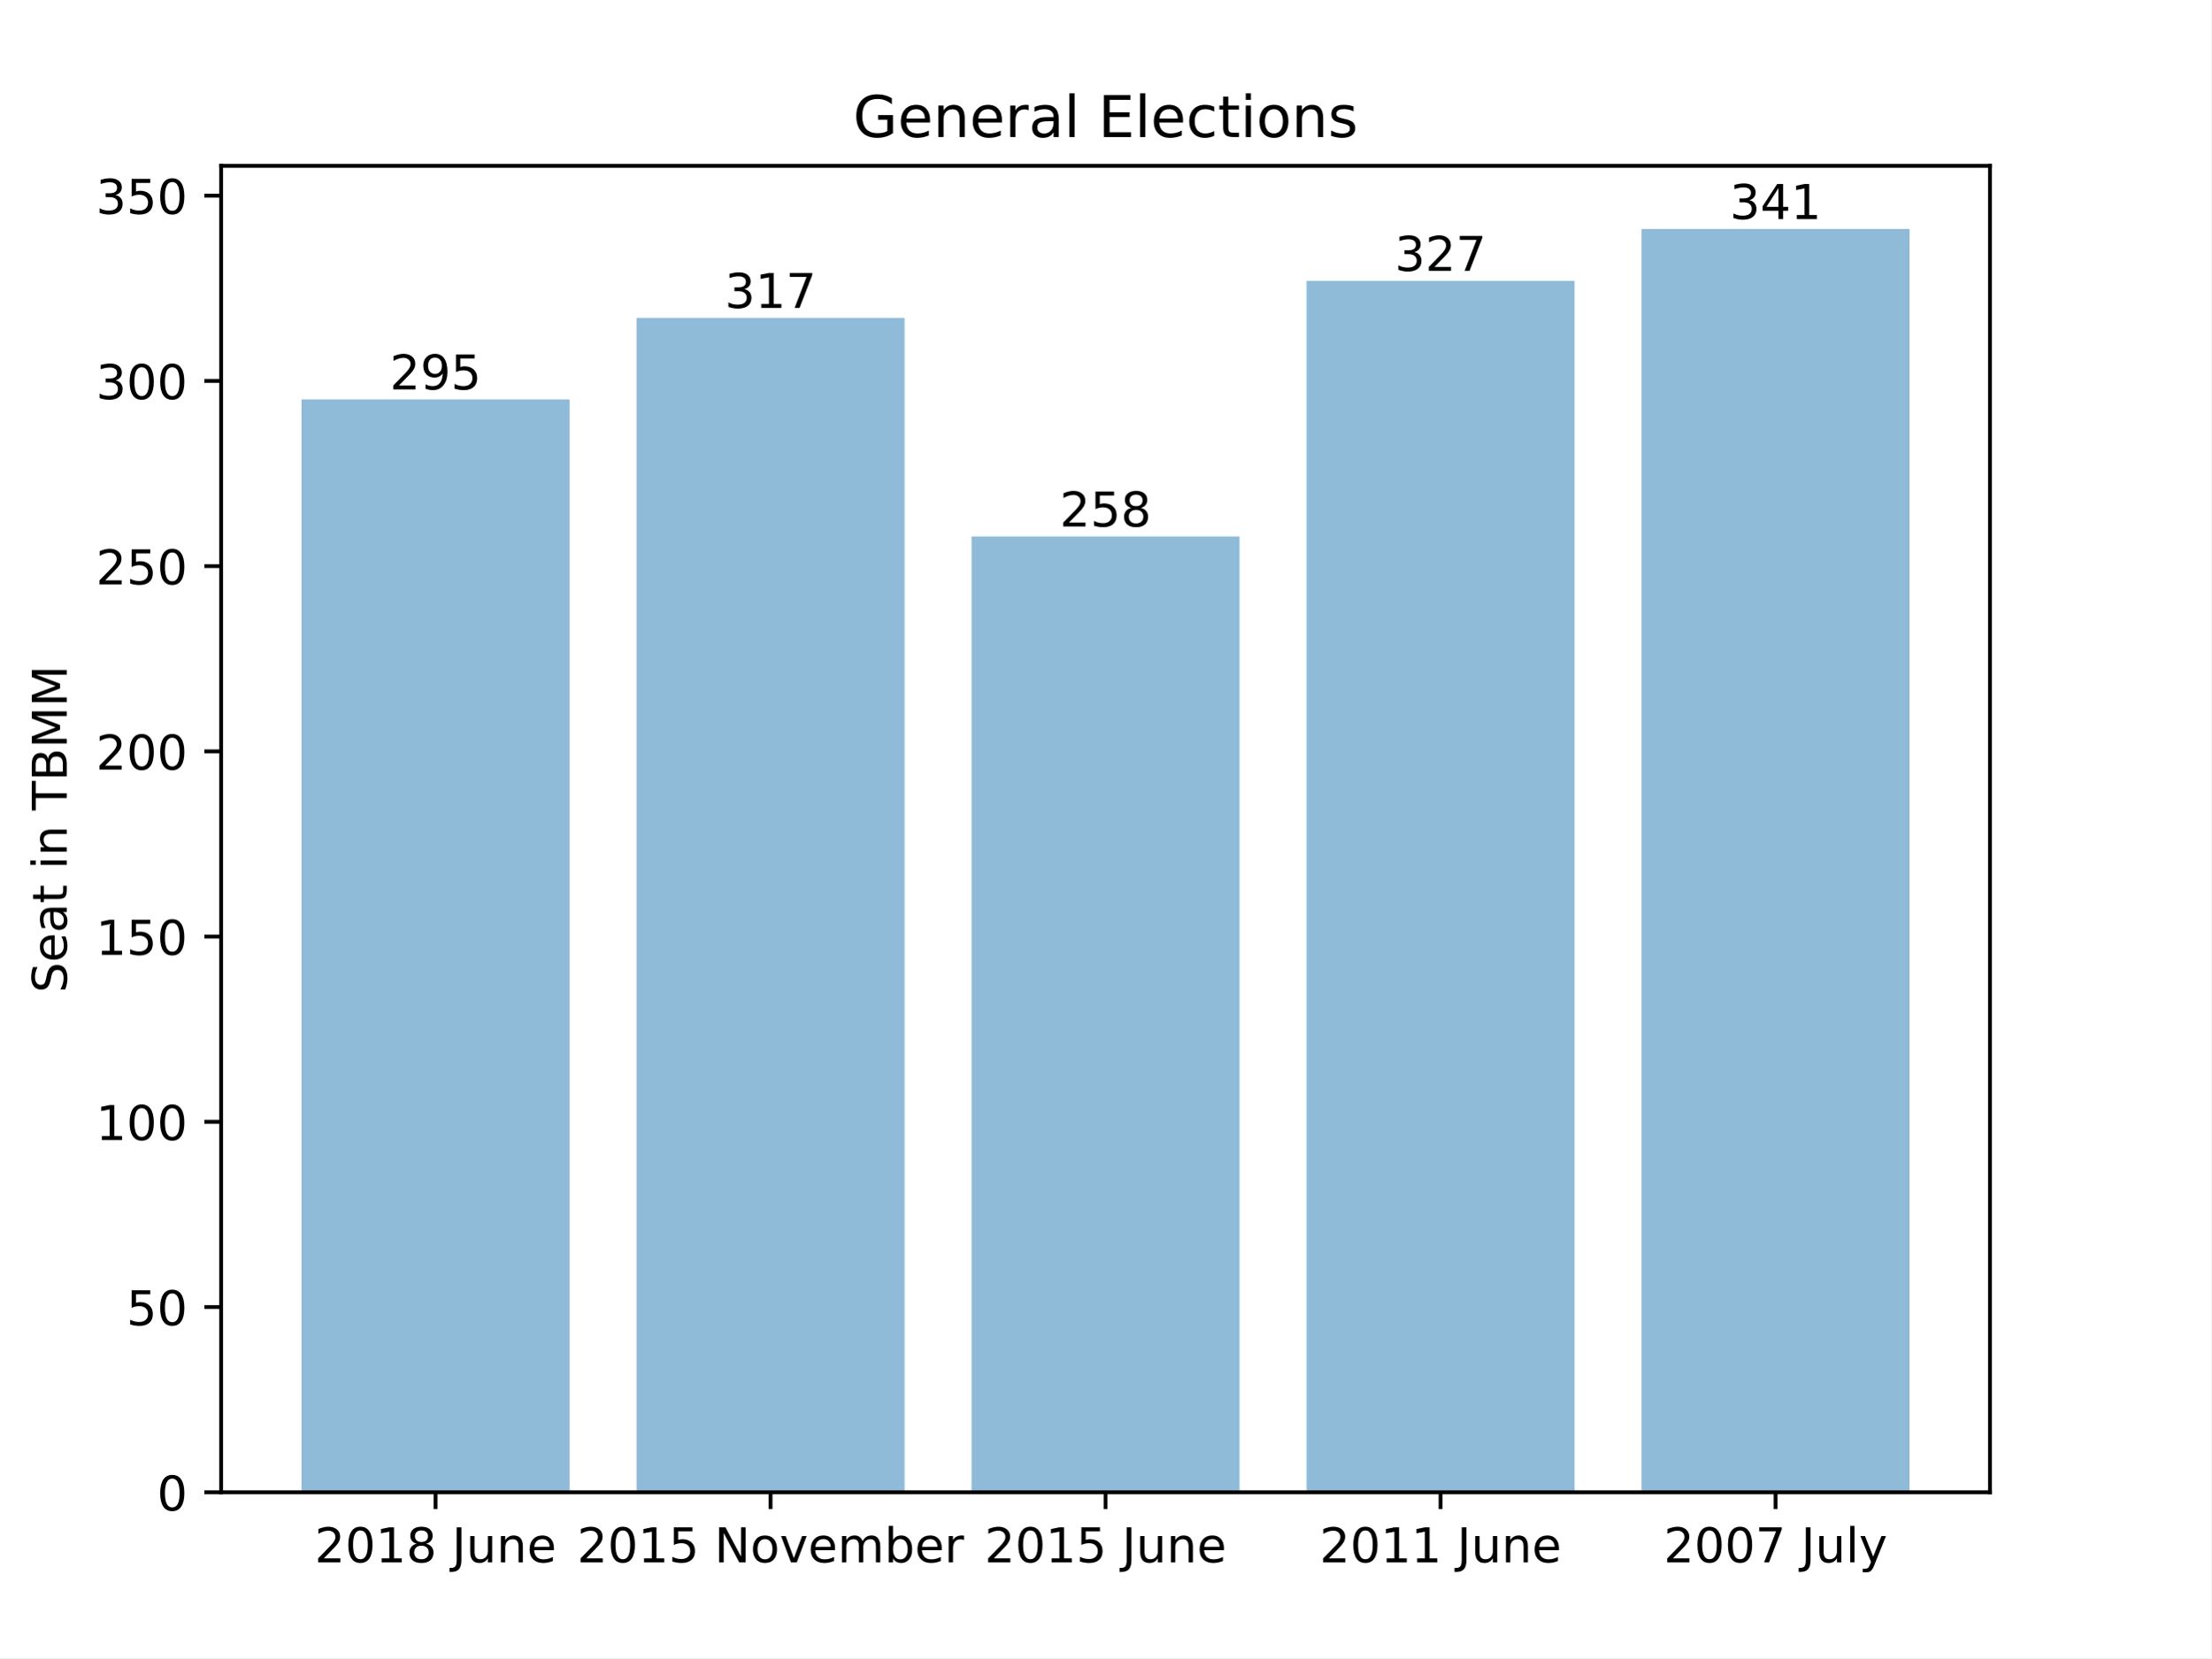
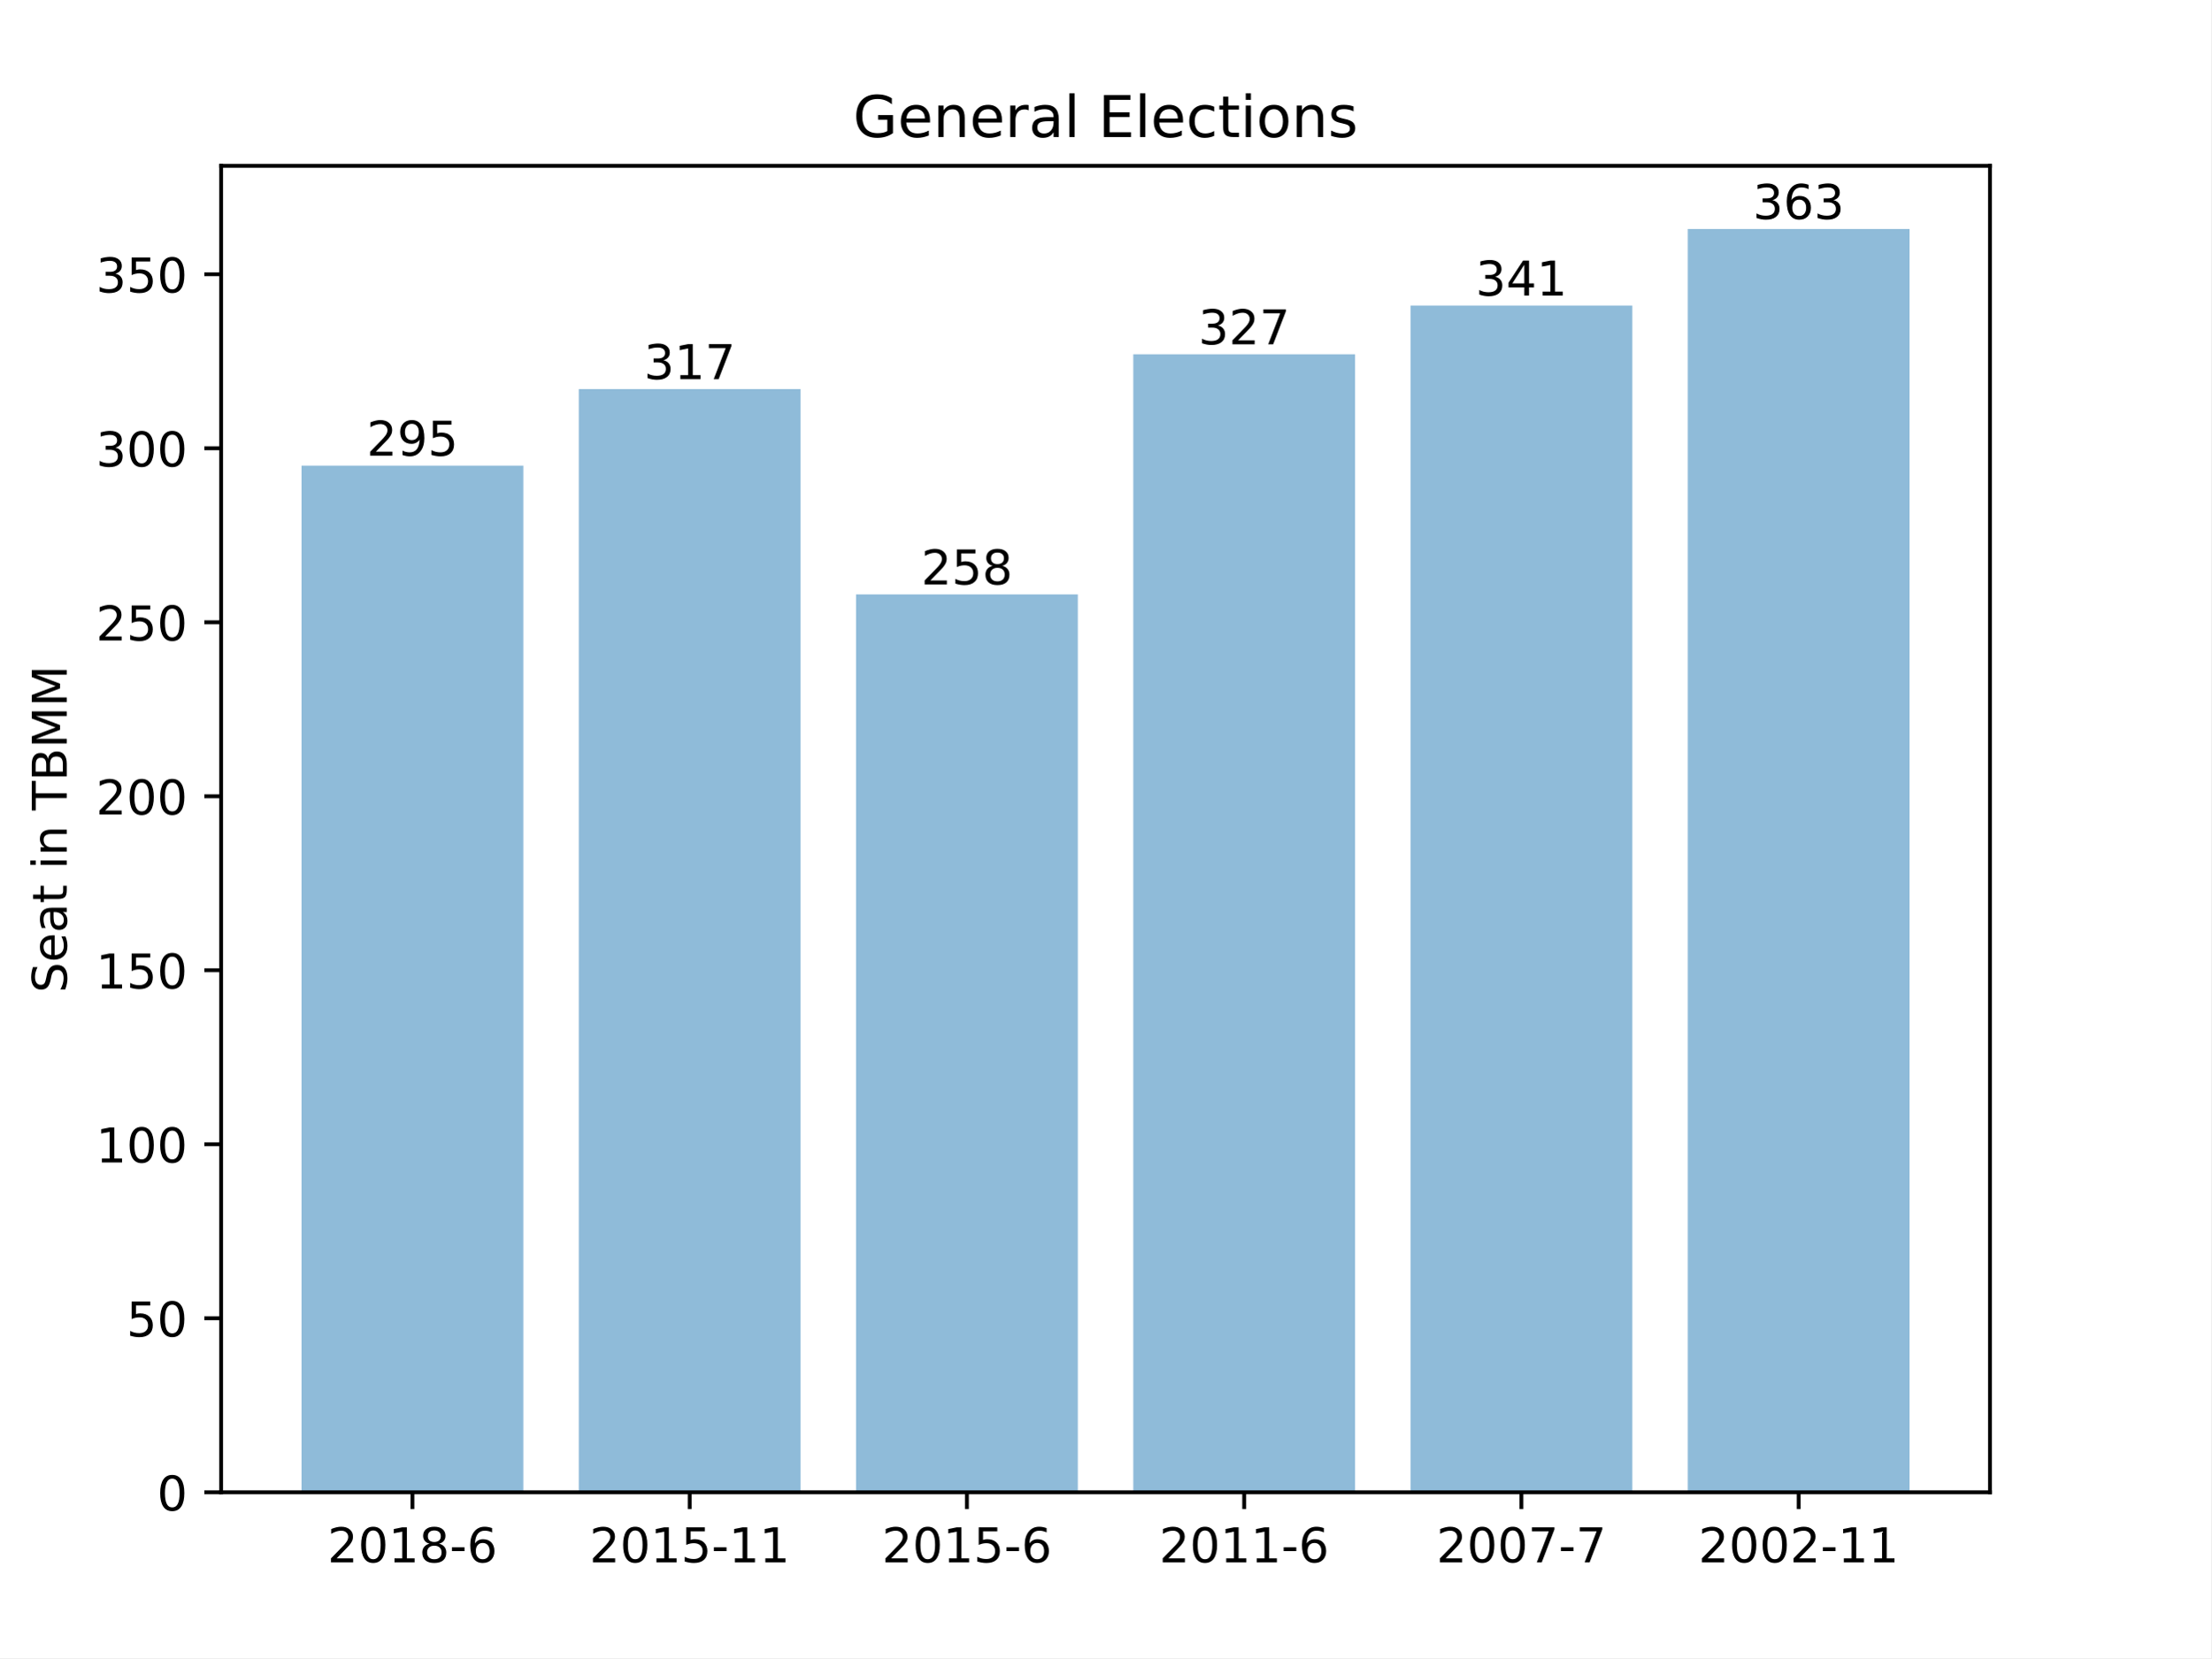
<svg xmlns="http://www.w3.org/2000/svg" xmlns:xlink="http://www.w3.org/1999/xlink" height="345.6pt" version="1.1" viewBox="0 0 460.8 345.6" width="460.8pt">
  <defs>
    <style type="text/css">*{stroke-linecap:butt;stroke-linejoin:round;}</style>
  </defs>
  <g id="figure_1">
    <g id="patch_1">
      <path d="M 0 345.6  L 460.8 345.6  L 460.8 0  L 0 0  z " style="fill:#ffffff;" />
    </g>
    <g id="axes_1">
      <g id="patch_2">
        <path d="M 46.08 311.04  L 414.72 311.04  L 414.72 34.56  L 46.08 34.56  z " style="fill:#ffffff;" />
      </g>
      <g id="patch_3">
-         <path clip-path="url(#p1bc91b21d6)" d="M 62.836 311.04  L 118.691 311.04  L 118.691 83.246  L 62.836 83.246  z " style="fill:#1f77b4;opacity:0.5;" />
+         <path clip-path="url(#pea5bca8dc9)" d="M 62.836 311.04  L 109.061 311.04  L 109.061 97.052  L 62.836 97.052  z " style="fill:#1f77b4;opacity:0.5;" />
      </g>
      <g id="patch_4">
-         <path clip-path="url(#p1bc91b21d6)" d="M 132.655 311.04  L 188.509 311.04  L 188.509 66.258  L 132.655 66.258  z " style="fill:#1f77b4;opacity:0.5;" />
+         <path clip-path="url(#pea5bca8dc9)" d="M 120.617 311.04  L 166.841 311.04  L 166.841 81.093  L 120.617 81.093  z " style="fill:#1f77b4;opacity:0.5;" />
      </g>
      <g id="patch_5">
-         <path clip-path="url(#p1bc91b21d6)" d="M 202.473 311.04  L 258.327 311.04  L 258.327 111.817  L 202.473 111.817  z " style="fill:#1f77b4;opacity:0.5;" />
+         <path clip-path="url(#pea5bca8dc9)" d="M 178.397 311.04  L 224.622 311.04  L 224.622 123.891  L 178.397 123.891  z " style="fill:#1f77b4;opacity:0.5;" />
      </g>
      <g id="patch_6">
-         <path clip-path="url(#p1bc91b21d6)" d="M 272.291 311.04  L 328.145 311.04  L 328.145 58.536  L 272.291 58.536  z " style="fill:#1f77b4;opacity:0.5;" />
+         <path clip-path="url(#pea5bca8dc9)" d="M 236.178 311.04  L 282.403 311.04  L 282.403 73.84  L 236.178 73.84  z " style="fill:#1f77b4;opacity:0.5;" />
      </g>
      <g id="patch_7">
-         <path clip-path="url(#p1bc91b21d6)" d="M 342.109 311.04  L 397.964 311.04  L 397.964 47.726  L 342.109 47.726  z " style="fill:#1f77b4;opacity:0.5;" />
+         <path clip-path="url(#pea5bca8dc9)" d="M 293.959 311.04  L 340.183 311.04  L 340.183 63.684  L 293.959 63.684  z " style="fill:#1f77b4;opacity:0.5;" />
+       </g>
+       <g id="patch_8">
+         <path clip-path="url(#pea5bca8dc9)" d="M 351.739 311.04  L 397.964 311.04  L 397.964 47.726  L 351.739 47.726  z " style="fill:#1f77b4;opacity:0.5;" />
      </g>
      <g id="matplotlib.axis_1">
        <g id="xtick_1">
          <g id="line2d_1">
            <defs>
-               <path d="M 0 0  L 0 3.5  " id="m9184e2c3d6" style="stroke:#000000;stroke-width:0.8;" />
+               <path d="M 0 0  L 0 3.5  " id="m4eae046307" style="stroke:#000000;stroke-width:0.8;" />
            </defs>
            <g>
-               <use style="stroke:#000000;stroke-width:0.8;" x="90.764" xlink:href="#m9184e2c3d6" y="311.04" />
+               <use style="stroke:#000000;stroke-width:0.8;" x="85.949" xlink:href="#m4eae046307" y="311.04" />
            </g>
          </g>
          <g id="text_1">
-             <g transform="translate(65.56051 325.6384)scale(0.1 -0.1)">
+             <g transform="translate(68.23843 325.6384)scale(0.1 -0.1)">
              <defs>
                <path d="M 19.188 8.297  L 53.609 8.297  L 53.609 0  L 7.328 0  L 7.328 8.297  Q 12.938 14.109 22.625 23.891  Q 32.328 33.688 34.812 36.531  Q 39.547 41.844 41.422 45.531  Q 43.312 49.219 43.312 52.781  Q 43.312 58.594 39.234 62.25  Q 35.156 65.922 28.609 65.922  Q 23.969 65.922 18.812 64.312  Q 13.672 62.703 7.812 59.422  L 7.812 69.391  Q 13.766 71.781 18.938 73  Q 24.125 74.219 28.422 74.219  Q 39.75 74.219 46.484 68.547  Q 53.219 62.891 53.219 53.422  Q 53.219 48.922 51.531 44.891  Q 49.859 40.875 45.406 35.406  Q 44.188 33.984 37.641 27.219  Q 31.109 20.453 19.188 8.297  z " id="DejaVuSans-50" />
                <path d="M 31.781 66.406  Q 24.172 66.406 20.328 58.906  Q 16.5 51.422 16.5 36.375  Q 16.5 21.391 20.328 13.891  Q 24.172 6.391 31.781 6.391  Q 39.453 6.391 43.281 13.891  Q 47.125 21.391 47.125 36.375  Q 47.125 51.422 43.281 58.906  Q 39.453 66.406 31.781 66.406  z M 31.781 74.219  Q 44.047 74.219 50.516 64.516  Q 56.984 54.828 56.984 36.375  Q 56.984 17.969 50.516 8.266  Q 44.047 -1.422 31.781 -1.422  Q 19.531 -1.422 13.062 8.266  Q 6.594 17.969 6.594 36.375  Q 6.594 54.828 13.062 64.516  Q 19.531 74.219 31.781 74.219  z " id="DejaVuSans-48" />
                <path d="M 12.406 8.297  L 28.516 8.297  L 28.516 63.922  L 10.984 60.406  L 10.984 69.391  L 28.422 72.906  L 38.281 72.906  L 38.281 8.297  L 54.391 8.297  L 54.391 0  L 12.406 0  z " id="DejaVuSans-49" />
                <path d="M 31.781 34.625  Q 24.75 34.625 20.719 30.859  Q 16.703 27.094 16.703 20.516  Q 16.703 13.922 20.719 10.156  Q 24.75 6.391 31.781 6.391  Q 38.812 6.391 42.859 10.172  Q 46.922 13.969 46.922 20.516  Q 46.922 27.094 42.891 30.859  Q 38.875 34.625 31.781 34.625  z M 21.922 38.812  Q 15.578 40.375 12.031 44.719  Q 8.5 49.078 8.5 55.328  Q 8.5 64.062 14.719 69.141  Q 20.953 74.219 31.781 74.219  Q 42.672 74.219 48.875 69.141  Q 55.078 64.062 55.078 55.328  Q 55.078 49.078 51.531 44.719  Q 48 40.375 41.703 38.812  Q 48.828 37.156 52.797 32.312  Q 56.781 27.484 56.781 20.516  Q 56.781 9.906 50.312 4.234  Q 43.844 -1.422 31.781 -1.422  Q 19.734 -1.422 13.25 4.234  Q 6.781 9.906 6.781 20.516  Q 6.781 27.484 10.781 32.312  Q 14.797 37.156 21.922 38.812  z M 18.312 54.391  Q 18.312 48.734 21.844 45.562  Q 25.391 42.391 31.781 42.391  Q 38.141 42.391 41.719 45.562  Q 45.312 48.734 45.312 54.391  Q 45.312 60.062 41.719 63.234  Q 38.141 66.406 31.781 66.406  Q 25.391 66.406 21.844 63.234  Q 18.312 60.062 18.312 54.391  z " id="DejaVuSans-56" />
-                 <path id="DejaVuSans-32" />
-                 <path d="M 9.812 72.906  L 19.672 72.906  L 19.672 5.078  Q 19.672 -8.109 14.672 -14.062  Q 9.672 -20.016 -1.422 -20.016  L -5.172 -20.016  L -5.172 -11.719  L -2.094 -11.719  Q 4.438 -11.719 7.125 -8.047  Q 9.812 -4.391 9.812 5.078  z " id="DejaVuSans-74" />
-                 <path d="M 8.5 21.578  L 8.5 54.688  L 17.484 54.688  L 17.484 21.922  Q 17.484 14.156 20.5 10.266  Q 23.531 6.391 29.594 6.391  Q 36.859 6.391 41.078 11.031  Q 45.312 15.672 45.312 23.688  L 45.312 54.688  L 54.297 54.688  L 54.297 0  L 45.312 0  L 45.312 8.406  Q 42.047 3.422 37.719 1  Q 33.406 -1.422 27.688 -1.422  Q 18.266 -1.422 13.375 4.438  Q 8.5 10.297 8.5 21.578  z M 31.109 56  z " id="DejaVuSans-117" />
-                 <path d="M 54.891 33.016  L 54.891 0  L 45.906 0  L 45.906 32.719  Q 45.906 40.484 42.875 44.328  Q 39.844 48.188 33.797 48.188  Q 26.516 48.188 22.312 43.547  Q 18.109 38.922 18.109 30.906  L 18.109 0  L 9.078 0  L 9.078 54.688  L 18.109 54.688  L 18.109 46.188  Q 21.344 51.125 25.703 53.562  Q 30.078 56 35.797 56  Q 45.219 56 50.047 50.172  Q 54.891 44.344 54.891 33.016  z " id="DejaVuSans-110" />
-                 <path d="M 56.203 29.594  L 56.203 25.203  L 14.891 25.203  Q 15.484 15.922 20.484 11.062  Q 25.484 6.203 34.422 6.203  Q 39.594 6.203 44.453 7.469  Q 49.312 8.734 54.109 11.281  L 54.109 2.781  Q 49.266 0.734 44.188 -0.344  Q 39.109 -1.422 33.891 -1.422  Q 20.797 -1.422 13.156 6.188  Q 5.516 13.812 5.516 26.812  Q 5.516 40.234 12.766 48.109  Q 20.016 56 32.328 56  Q 43.359 56 49.781 48.891  Q 56.203 41.797 56.203 29.594  z M 47.219 32.234  Q 47.125 39.594 43.094 43.984  Q 39.062 48.391 32.422 48.391  Q 24.906 48.391 20.391 44.141  Q 15.875 39.891 15.188 32.172  z " id="DejaVuSans-101" />
+                 <path d="M 4.891 31.391  L 31.203 31.391  L 31.203 23.391  L 4.891 23.391  z " id="DejaVuSans-45" />
+                 <path d="M 33.016 40.375  Q 26.375 40.375 22.484 35.828  Q 18.609 31.297 18.609 23.391  Q 18.609 15.531 22.484 10.953  Q 26.375 6.391 33.016 6.391  Q 39.656 6.391 43.531 10.953  Q 47.406 15.531 47.406 23.391  Q 47.406 31.297 43.531 35.828  Q 39.656 40.375 33.016 40.375  z M 52.594 71.297  L 52.594 62.312  Q 48.875 64.062 45.094 64.984  Q 41.312 65.922 37.594 65.922  Q 27.828 65.922 22.672 59.328  Q 17.531 52.734 16.797 39.406  Q 19.672 43.656 24.016 45.922  Q 28.375 48.188 33.594 48.188  Q 44.578 48.188 50.953 41.516  Q 57.328 34.859 57.328 23.391  Q 57.328 12.156 50.688 5.359  Q 44.047 -1.422 33.016 -1.422  Q 20.359 -1.422 13.672 8.266  Q 6.984 17.969 6.984 36.375  Q 6.984 53.656 15.188 63.938  Q 23.391 74.219 37.203 74.219  Q 40.922 74.219 44.703 73.484  Q 48.484 72.75 52.594 71.297  z " id="DejaVuSans-54" />
              </defs>
              <use xlink:href="#DejaVuSans-50" />
              <use x="63.623" xlink:href="#DejaVuSans-48" />
              <use x="127.246" xlink:href="#DejaVuSans-49" />
              <use x="190.869" xlink:href="#DejaVuSans-56" />
-               <use x="254.492" xlink:href="#DejaVuSans-32" />
-               <use x="286.279" xlink:href="#DejaVuSans-74" />
-               <use x="315.771" xlink:href="#DejaVuSans-117" />
-               <use x="379.15" xlink:href="#DejaVuSans-110" />
-               <use x="442.529" xlink:href="#DejaVuSans-101" />
+               <use x="254.492" xlink:href="#DejaVuSans-45" />
+               <use x="290.576" xlink:href="#DejaVuSans-54" />
            </g>
          </g>
        </g>
        <g id="xtick_2">
          <g id="line2d_2">
            <g>
-               <use style="stroke:#000000;stroke-width:0.8;" x="160.582" xlink:href="#m9184e2c3d6" y="311.04" />
+               <use style="stroke:#000000;stroke-width:0.8;" x="143.729" xlink:href="#m4eae046307" y="311.04" />
            </g>
          </g>
          <g id="text_2">
-             <g transform="translate(120.2553 325.6384)scale(0.1 -0.1)">
+             <g transform="translate(122.8377 325.6384)scale(0.1 -0.1)">
              <defs>
                <path d="M 10.797 72.906  L 49.516 72.906  L 49.516 64.594  L 19.828 64.594  L 19.828 46.734  Q 21.969 47.469 24.109 47.828  Q 26.266 48.188 28.422 48.188  Q 40.625 48.188 47.75 41.5  Q 54.891 34.812 54.891 23.391  Q 54.891 11.625 47.562 5.094  Q 40.234 -1.422 26.906 -1.422  Q 22.312 -1.422 17.547 -0.641  Q 12.797 0.141 7.719 1.703  L 7.719 11.625  Q 12.109 9.234 16.797 8.062  Q 21.484 6.891 26.703 6.891  Q 35.156 6.891 40.078 11.328  Q 45.016 15.766 45.016 23.391  Q 45.016 31 40.078 35.438  Q 35.156 39.891 26.703 39.891  Q 22.75 39.891 18.812 39.016  Q 14.891 38.141 10.797 36.281  z " id="DejaVuSans-53" />
-                 <path d="M 9.812 72.906  L 23.094 72.906  L 55.422 11.922  L 55.422 72.906  L 64.984 72.906  L 64.984 0  L 51.703 0  L 19.391 60.984  L 19.391 0  L 9.812 0  z " id="DejaVuSans-78" />
-                 <path d="M 30.609 48.391  Q 23.391 48.391 19.188 42.75  Q 14.984 37.109 14.984 27.297  Q 14.984 17.484 19.156 11.844  Q 23.344 6.203 30.609 6.203  Q 37.797 6.203 41.984 11.859  Q 46.188 17.531 46.188 27.297  Q 46.188 37.016 41.984 42.703  Q 37.797 48.391 30.609 48.391  z M 30.609 56  Q 42.328 56 49.016 48.375  Q 55.719 40.766 55.719 27.297  Q 55.719 13.875 49.016 6.219  Q 42.328 -1.422 30.609 -1.422  Q 18.844 -1.422 12.172 6.219  Q 5.516 13.875 5.516 27.297  Q 5.516 40.766 12.172 48.375  Q 18.844 56 30.609 56  z " id="DejaVuSans-111" />
-                 <path d="M 2.984 54.688  L 12.5 54.688  L 29.594 8.797  L 46.688 54.688  L 56.203 54.688  L 35.688 0  L 23.484 0  z " id="DejaVuSans-118" />
-                 <path d="M 52 44.188  Q 55.375 50.25 60.062 53.125  Q 64.75 56 71.094 56  Q 79.641 56 84.281 50.016  Q 88.922 44.047 88.922 33.016  L 88.922 0  L 79.891 0  L 79.891 32.719  Q 79.891 40.578 77.094 44.375  Q 74.312 48.188 68.609 48.188  Q 61.625 48.188 57.562 43.547  Q 53.516 38.922 53.516 30.906  L 53.516 0  L 44.484 0  L 44.484 32.719  Q 44.484 40.625 41.703 44.406  Q 38.922 48.188 33.109 48.188  Q 26.219 48.188 22.156 43.531  Q 18.109 38.875 18.109 30.906  L 18.109 0  L 9.078 0  L 9.078 54.688  L 18.109 54.688  L 18.109 46.188  Q 21.188 51.219 25.484 53.609  Q 29.781 56 35.688 56  Q 41.656 56 45.828 52.969  Q 50 49.953 52 44.188  z " id="DejaVuSans-109" />
-                 <path d="M 48.688 27.297  Q 48.688 37.203 44.609 42.844  Q 40.531 48.484 33.406 48.484  Q 26.266 48.484 22.188 42.844  Q 18.109 37.203 18.109 27.297  Q 18.109 17.391 22.188 11.75  Q 26.266 6.109 33.406 6.109  Q 40.531 6.109 44.609 11.75  Q 48.688 17.391 48.688 27.297  z M 18.109 46.391  Q 20.953 51.266 25.266 53.625  Q 29.594 56 35.594 56  Q 45.562 56 51.781 48.094  Q 58.016 40.188 58.016 27.297  Q 58.016 14.406 51.781 6.484  Q 45.562 -1.422 35.594 -1.422  Q 29.594 -1.422 25.266 0.953  Q 20.953 3.328 18.109 8.203  L 18.109 0  L 9.078 0  L 9.078 75.984  L 18.109 75.984  z " id="DejaVuSans-98" />
-                 <path d="M 41.109 46.297  Q 39.594 47.172 37.812 47.578  Q 36.031 48 33.891 48  Q 26.266 48 22.188 43.047  Q 18.109 38.094 18.109 28.812  L 18.109 0  L 9.078 0  L 9.078 54.688  L 18.109 54.688  L 18.109 46.188  Q 20.953 51.172 25.484 53.578  Q 30.031 56 36.531 56  Q 37.453 56 38.578 55.875  Q 39.703 55.766 41.062 55.516  z " id="DejaVuSans-114" />
              </defs>
              <use xlink:href="#DejaVuSans-50" />
              <use x="63.623" xlink:href="#DejaVuSans-48" />
              <use x="127.246" xlink:href="#DejaVuSans-49" />
              <use x="190.869" xlink:href="#DejaVuSans-53" />
-               <use x="254.492" xlink:href="#DejaVuSans-32" />
-               <use x="286.279" xlink:href="#DejaVuSans-78" />
-               <use x="361.084" xlink:href="#DejaVuSans-111" />
-               <use x="422.266" xlink:href="#DejaVuSans-118" />
-               <use x="481.445" xlink:href="#DejaVuSans-101" />
-               <use x="542.969" xlink:href="#DejaVuSans-109" />
-               <use x="640.381" xlink:href="#DejaVuSans-98" />
-               <use x="703.857" xlink:href="#DejaVuSans-101" />
-               <use x="765.381" xlink:href="#DejaVuSans-114" />
+               <use x="254.492" xlink:href="#DejaVuSans-45" />
+               <use x="290.576" xlink:href="#DejaVuSans-49" />
+               <use x="354.199" xlink:href="#DejaVuSans-49" />
            </g>
          </g>
        </g>
        <g id="xtick_3">
          <g id="line2d_3">
            <g>
-               <use style="stroke:#000000;stroke-width:0.8;" x="230.4" xlink:href="#m9184e2c3d6" y="311.04" />
+               <use style="stroke:#000000;stroke-width:0.8;" x="201.51" xlink:href="#m4eae046307" y="311.04" />
            </g>
          </g>
          <g id="text_3">
-             <g transform="translate(205.1969 325.6384)scale(0.1 -0.1)">
+             <g transform="translate(183.7996 325.6384)scale(0.1 -0.1)">
              <use xlink:href="#DejaVuSans-50" />
              <use x="63.623" xlink:href="#DejaVuSans-48" />
              <use x="127.246" xlink:href="#DejaVuSans-49" />
              <use x="190.869" xlink:href="#DejaVuSans-53" />
-               <use x="254.492" xlink:href="#DejaVuSans-32" />
-               <use x="286.279" xlink:href="#DejaVuSans-74" />
-               <use x="315.771" xlink:href="#DejaVuSans-117" />
-               <use x="379.15" xlink:href="#DejaVuSans-110" />
-               <use x="442.529" xlink:href="#DejaVuSans-101" />
+               <use x="254.492" xlink:href="#DejaVuSans-45" />
+               <use x="290.576" xlink:href="#DejaVuSans-54" />
            </g>
          </g>
        </g>
        <g id="xtick_4">
          <g id="line2d_4">
            <g>
-               <use style="stroke:#000000;stroke-width:0.8;" x="300.218" xlink:href="#m9184e2c3d6" y="311.04" />
+               <use style="stroke:#000000;stroke-width:0.8;" x="259.29" xlink:href="#m4eae046307" y="311.04" />
            </g>
          </g>
          <g id="text_4">
-             <g transform="translate(275.0151 325.6384)scale(0.1 -0.1)">
+             <g transform="translate(241.5801 325.6384)scale(0.1 -0.1)">
              <use xlink:href="#DejaVuSans-50" />
              <use x="63.623" xlink:href="#DejaVuSans-48" />
              <use x="127.246" xlink:href="#DejaVuSans-49" />
              <use x="190.869" xlink:href="#DejaVuSans-49" />
-               <use x="254.492" xlink:href="#DejaVuSans-32" />
-               <use x="286.279" xlink:href="#DejaVuSans-74" />
-               <use x="315.771" xlink:href="#DejaVuSans-117" />
-               <use x="379.15" xlink:href="#DejaVuSans-110" />
-               <use x="442.529" xlink:href="#DejaVuSans-101" />
+               <use x="254.492" xlink:href="#DejaVuSans-45" />
+               <use x="290.576" xlink:href="#DejaVuSans-54" />
            </g>
          </g>
        </g>
        <g id="xtick_5">
          <g id="line2d_5">
            <g>
-               <use style="stroke:#000000;stroke-width:0.8;" x="370.036" xlink:href="#m9184e2c3d6" y="311.04" />
+               <use style="stroke:#000000;stroke-width:0.8;" x="317.071" xlink:href="#m4eae046307" y="311.04" />
            </g>
          </g>
          <g id="text_5">
-             <g transform="translate(346.7301 325.6384)scale(0.1 -0.1)">
+             <g transform="translate(299.3607 325.6384)scale(0.1 -0.1)">
              <defs>
                <path d="M 8.203 72.906  L 55.078 72.906  L 55.078 68.703  L 28.609 0  L 18.312 0  L 43.219 64.594  L 8.203 64.594  z " id="DejaVuSans-55" />
-                 <path d="M 9.422 75.984  L 18.406 75.984  L 18.406 0  L 9.422 0  z " id="DejaVuSans-108" />
-                 <path d="M 32.172 -5.078  Q 28.375 -14.844 24.75 -17.812  Q 21.141 -20.797 15.094 -20.797  L 7.906 -20.797  L 7.906 -13.281  L 13.188 -13.281  Q 16.891 -13.281 18.938 -11.516  Q 21 -9.766 23.484 -3.219  L 25.094 0.875  L 2.984 54.688  L 12.5 54.688  L 29.594 11.922  L 46.688 54.688  L 56.203 54.688  z " id="DejaVuSans-121" />
              </defs>
              <use xlink:href="#DejaVuSans-50" />
              <use x="63.623" xlink:href="#DejaVuSans-48" />
              <use x="127.246" xlink:href="#DejaVuSans-48" />
              <use x="190.869" xlink:href="#DejaVuSans-55" />
-               <use x="254.492" xlink:href="#DejaVuSans-32" />
-               <use x="286.279" xlink:href="#DejaVuSans-74" />
-               <use x="315.771" xlink:href="#DejaVuSans-117" />
-               <use x="379.15" xlink:href="#DejaVuSans-108" />
-               <use x="406.934" xlink:href="#DejaVuSans-121" />
+               <use x="254.492" xlink:href="#DejaVuSans-45" />
+               <use x="290.576" xlink:href="#DejaVuSans-55" />
+             </g>
+           </g>
+         </g>
+         <g id="xtick_6">
+           <g id="line2d_6">
+             <g>
+               <use style="stroke:#000000;stroke-width:0.8;" x="374.851" xlink:href="#m4eae046307" y="311.04" />
+             </g>
+           </g>
+           <g id="text_6">
+             <g transform="translate(353.96 325.6384)scale(0.1 -0.1)">
+               <use xlink:href="#DejaVuSans-50" />
+               <use x="63.623" xlink:href="#DejaVuSans-48" />
+               <use x="127.246" xlink:href="#DejaVuSans-48" />
+               <use x="190.869" xlink:href="#DejaVuSans-50" />
+               <use x="254.492" xlink:href="#DejaVuSans-45" />
+               <use x="290.576" xlink:href="#DejaVuSans-49" />
+               <use x="354.199" xlink:href="#DejaVuSans-49" />
            </g>
          </g>
        </g>
      </g>
      <g id="matplotlib.axis_2">
        <g id="ytick_1">
-           <g id="line2d_6">
+           <g id="line2d_7">
            <defs>
-               <path d="M 0 0  L -3.5 0  " id="m7e54771261" style="stroke:#000000;stroke-width:0.8;" />
+               <path d="M 0 0  L -3.5 0  " id="m074f6becdf" style="stroke:#000000;stroke-width:0.8;" />
            </defs>
            <g>
-               <use style="stroke:#000000;stroke-width:0.8;" x="46.08" xlink:href="#m7e54771261" y="311.04" />
-             </g>
-           </g>
-           <g id="text_6">
+               <use style="stroke:#000000;stroke-width:0.8;" x="46.08" xlink:href="#m074f6becdf" y="311.04" />
+             </g>
+           </g>
+           <g id="text_7">
            <g transform="translate(32.7175 314.8392)scale(0.1 -0.1)">
              <use xlink:href="#DejaVuSans-48" />
            </g>
          </g>
        </g>
        <g id="ytick_2">
-           <g id="line2d_7">
-             <g>
-               <use style="stroke:#000000;stroke-width:0.8;" x="46.08" xlink:href="#m7e54771261" y="272.431" />
-             </g>
-           </g>
-           <g id="text_7">
-             <g transform="translate(26.355 276.2301)scale(0.1 -0.1)">
+           <g id="line2d_8">
+             <g>
+               <use style="stroke:#000000;stroke-width:0.8;" x="46.08" xlink:href="#m074f6becdf" y="274.771" />
+             </g>
+           </g>
+           <g id="text_8">
+             <g transform="translate(26.355 278.57)scale(0.1 -0.1)">
              <use xlink:href="#DejaVuSans-53" />
              <use x="63.623" xlink:href="#DejaVuSans-48" />
            </g>
          </g>
        </g>
        <g id="ytick_3">
-           <g id="line2d_8">
-             <g>
-               <use style="stroke:#000000;stroke-width:0.8;" x="46.08" xlink:href="#m7e54771261" y="233.822" />
-             </g>
-           </g>
-           <g id="text_8">
-             <g transform="translate(19.9925 237.621)scale(0.1 -0.1)">
+           <g id="line2d_9">
+             <g>
+               <use style="stroke:#000000;stroke-width:0.8;" x="46.08" xlink:href="#m074f6becdf" y="238.502" />
+             </g>
+           </g>
+           <g id="text_9">
+             <g transform="translate(19.9925 242.3008)scale(0.1 -0.1)">
              <use xlink:href="#DejaVuSans-49" />
              <use x="63.623" xlink:href="#DejaVuSans-48" />
              <use x="127.246" xlink:href="#DejaVuSans-48" />
            </g>
          </g>
        </g>
        <g id="ytick_4">
-           <g id="line2d_9">
-             <g>
-               <use style="stroke:#000000;stroke-width:0.8;" x="46.08" xlink:href="#m7e54771261" y="195.213" />
-             </g>
-           </g>
-           <g id="text_9">
-             <g transform="translate(19.9925 199.0118)scale(0.1 -0.1)">
+           <g id="line2d_10">
+             <g>
+               <use style="stroke:#000000;stroke-width:0.8;" x="46.08" xlink:href="#m074f6becdf" y="202.232" />
+             </g>
+           </g>
+           <g id="text_10">
+             <g transform="translate(19.9925 206.0317)scale(0.1 -0.1)">
              <use xlink:href="#DejaVuSans-49" />
              <use x="63.623" xlink:href="#DejaVuSans-53" />
              <use x="127.246" xlink:href="#DejaVuSans-48" />
            </g>
          </g>
        </g>
        <g id="ytick_5">
-           <g id="line2d_10">
-             <g>
-               <use style="stroke:#000000;stroke-width:0.8;" x="46.08" xlink:href="#m7e54771261" y="156.603" />
-             </g>
-           </g>
-           <g id="text_10">
-             <g transform="translate(19.9925 160.4027)scale(0.1 -0.1)">
+           <g id="line2d_11">
+             <g>
+               <use style="stroke:#000000;stroke-width:0.8;" x="46.08" xlink:href="#m074f6becdf" y="165.963" />
+             </g>
+           </g>
+           <g id="text_11">
+             <g transform="translate(19.9925 169.7625)scale(0.1 -0.1)">
              <use xlink:href="#DejaVuSans-50" />
              <use x="63.623" xlink:href="#DejaVuSans-48" />
              <use x="127.246" xlink:href="#DejaVuSans-48" />
            </g>
          </g>
        </g>
        <g id="ytick_6">
-           <g id="line2d_11">
-             <g>
-               <use style="stroke:#000000;stroke-width:0.8;" x="46.08" xlink:href="#m7e54771261" y="117.994" />
-             </g>
-           </g>
-           <g id="text_11">
-             <g transform="translate(19.9925 121.7936)scale(0.1 -0.1)">
+           <g id="line2d_12">
+             <g>
+               <use style="stroke:#000000;stroke-width:0.8;" x="46.08" xlink:href="#m074f6becdf" y="129.694" />
+             </g>
+           </g>
+           <g id="text_12">
+             <g transform="translate(19.9925 133.4933)scale(0.1 -0.1)">
              <use xlink:href="#DejaVuSans-50" />
              <use x="63.623" xlink:href="#DejaVuSans-53" />
              <use x="127.246" xlink:href="#DejaVuSans-48" />
            </g>
          </g>
        </g>
        <g id="ytick_7">
-           <g id="line2d_12">
-             <g>
-               <use style="stroke:#000000;stroke-width:0.8;" x="46.08" xlink:href="#m7e54771261" y="79.385" />
-             </g>
-           </g>
-           <g id="text_12">
-             <g transform="translate(19.9925 83.18442)scale(0.1 -0.1)">
+           <g id="line2d_13">
+             <g>
+               <use style="stroke:#000000;stroke-width:0.8;" x="46.08" xlink:href="#m074f6becdf" y="93.425" />
+             </g>
+           </g>
+           <g id="text_13">
+             <g transform="translate(19.9925 97.22411)scale(0.1 -0.1)">
              <defs>
                <path d="M 40.578 39.312  Q 47.656 37.797 51.625 33  Q 55.609 28.219 55.609 21.188  Q 55.609 10.406 48.188 4.484  Q 40.766 -1.422 27.094 -1.422  Q 22.516 -1.422 17.656 -0.516  Q 12.797 0.391 7.625 2.203  L 7.625 11.719  Q 11.719 9.328 16.594 8.109  Q 21.484 6.891 26.812 6.891  Q 36.078 6.891 40.938 10.547  Q 45.797 14.203 45.797 21.188  Q 45.797 27.641 41.281 31.266  Q 36.766 34.906 28.719 34.906  L 20.219 34.906  L 20.219 43.016  L 29.109 43.016  Q 36.375 43.016 40.234 45.922  Q 44.094 48.828 44.094 54.297  Q 44.094 59.906 40.109 62.906  Q 36.141 65.922 28.719 65.922  Q 24.656 65.922 20.016 65.031  Q 15.375 64.156 9.812 62.312  L 9.812 71.094  Q 15.438 72.656 20.344 73.438  Q 25.25 74.219 29.594 74.219  Q 40.828 74.219 47.359 69.109  Q 53.906 64.016 53.906 55.328  Q 53.906 49.266 50.438 45.094  Q 46.969 40.922 40.578 39.312  z " id="DejaVuSans-51" />
              </defs>
              <use xlink:href="#DejaVuSans-51" />
              <use x="63.623" xlink:href="#DejaVuSans-48" />
              <use x="127.246" xlink:href="#DejaVuSans-48" />
            </g>
          </g>
        </g>
        <g id="ytick_8">
-           <g id="line2d_13">
-             <g>
-               <use style="stroke:#000000;stroke-width:0.8;" x="46.08" xlink:href="#m7e54771261" y="40.776" />
-             </g>
-           </g>
-           <g id="text_13">
-             <g transform="translate(19.9925 44.57529)scale(0.1 -0.1)">
+           <g id="line2d_14">
+             <g>
+               <use style="stroke:#000000;stroke-width:0.8;" x="46.08" xlink:href="#m074f6becdf" y="57.156" />
+             </g>
+           </g>
+           <g id="text_14">
+             <g transform="translate(19.9925 60.95492)scale(0.1 -0.1)">
              <use xlink:href="#DejaVuSans-51" />
              <use x="63.623" xlink:href="#DejaVuSans-53" />
              <use x="127.246" xlink:href="#DejaVuSans-48" />
            </g>
          </g>
        </g>
-         <g id="text_14">
+         <g id="text_15">
          <g transform="translate(13.91281 206.9234)rotate(-90)scale(0.1 -0.1)">
            <defs>
              <path d="M 53.516 70.516  L 53.516 60.891  Q 47.906 63.578 42.922 64.891  Q 37.938 66.219 33.297 66.219  Q 25.25 66.219 20.875 63.094  Q 16.5 59.969 16.5 54.203  Q 16.5 49.359 19.406 46.891  Q 22.312 44.438 30.422 42.922  L 36.375 41.703  Q 47.406 39.594 52.656 34.297  Q 57.906 29 57.906 20.125  Q 57.906 9.516 50.797 4.047  Q 43.703 -1.422 29.984 -1.422  Q 24.812 -1.422 18.969 -0.25  Q 13.141 0.922 6.891 3.219  L 6.891 13.375  Q 12.891 10.016 18.656 8.297  Q 24.422 6.594 29.984 6.594  Q 38.422 6.594 43.016 9.906  Q 47.609 13.234 47.609 19.391  Q 47.609 24.75 44.312 27.781  Q 41.016 30.812 33.5 32.328  L 27.484 33.5  Q 16.453 35.688 11.516 40.375  Q 6.594 45.062 6.594 53.422  Q 6.594 63.094 13.406 68.656  Q 20.219 74.219 32.172 74.219  Q 37.312 74.219 42.625 73.281  Q 47.953 72.359 53.516 70.516  z " id="DejaVuSans-83" />
+               <path d="M 56.203 29.594  L 56.203 25.203  L 14.891 25.203  Q 15.484 15.922 20.484 11.062  Q 25.484 6.203 34.422 6.203  Q 39.594 6.203 44.453 7.469  Q 49.312 8.734 54.109 11.281  L 54.109 2.781  Q 49.266 0.734 44.188 -0.344  Q 39.109 -1.422 33.891 -1.422  Q 20.797 -1.422 13.156 6.188  Q 5.516 13.812 5.516 26.812  Q 5.516 40.234 12.766 48.109  Q 20.016 56 32.328 56  Q 43.359 56 49.781 48.891  Q 56.203 41.797 56.203 29.594  z M 47.219 32.234  Q 47.125 39.594 43.094 43.984  Q 39.062 48.391 32.422 48.391  Q 24.906 48.391 20.391 44.141  Q 15.875 39.891 15.188 32.172  z " id="DejaVuSans-101" />
              <path d="M 34.281 27.484  Q 23.391 27.484 19.188 25  Q 14.984 22.516 14.984 16.5  Q 14.984 11.719 18.141 8.906  Q 21.297 6.109 26.703 6.109  Q 34.188 6.109 38.703 11.406  Q 43.219 16.703 43.219 25.484  L 43.219 27.484  z M 52.203 31.203  L 52.203 0  L 43.219 0  L 43.219 8.297  Q 40.141 3.328 35.547 0.953  Q 30.953 -1.422 24.312 -1.422  Q 15.922 -1.422 10.953 3.297  Q 6 8.016 6 15.922  Q 6 25.141 12.172 29.828  Q 18.359 34.516 30.609 34.516  L 43.219 34.516  L 43.219 35.406  Q 43.219 41.609 39.141 45  Q 35.062 48.391 27.688 48.391  Q 23 48.391 18.547 47.266  Q 14.109 46.141 10.016 43.891  L 10.016 52.203  Q 14.938 54.109 19.578 55.047  Q 24.219 56 28.609 56  Q 40.484 56 46.344 49.844  Q 52.203 43.703 52.203 31.203  z " id="DejaVuSans-97" />
              <path d="M 18.312 70.219  L 18.312 54.688  L 36.812 54.688  L 36.812 47.703  L 18.312 47.703  L 18.312 18.016  Q 18.312 11.328 20.141 9.422  Q 21.969 7.516 27.594 7.516  L 36.812 7.516  L 36.812 0  L 27.594 0  Q 17.188 0 13.234 3.875  Q 9.281 7.766 9.281 18.016  L 9.281 47.703  L 2.688 47.703  L 2.688 54.688  L 9.281 54.688  L 9.281 70.219  z " id="DejaVuSans-116" />
+               <path id="DejaVuSans-32" />
              <path d="M 9.422 54.688  L 18.406 54.688  L 18.406 0  L 9.422 0  z M 9.422 75.984  L 18.406 75.984  L 18.406 64.594  L 9.422 64.594  z " id="DejaVuSans-105" />
+               <path d="M 54.891 33.016  L 54.891 0  L 45.906 0  L 45.906 32.719  Q 45.906 40.484 42.875 44.328  Q 39.844 48.188 33.797 48.188  Q 26.516 48.188 22.312 43.547  Q 18.109 38.922 18.109 30.906  L 18.109 0  L 9.078 0  L 9.078 54.688  L 18.109 54.688  L 18.109 46.188  Q 21.344 51.125 25.703 53.562  Q 30.078 56 35.797 56  Q 45.219 56 50.047 50.172  Q 54.891 44.344 54.891 33.016  z " id="DejaVuSans-110" />
              <path d="M -0.297 72.906  L 61.375 72.906  L 61.375 64.594  L 35.5 64.594  L 35.5 0  L 25.594 0  L 25.594 64.594  L -0.297 64.594  z " id="DejaVuSans-84" />
              <path d="M 19.672 34.812  L 19.672 8.109  L 35.5 8.109  Q 43.453 8.109 47.281 11.406  Q 51.125 14.703 51.125 21.484  Q 51.125 28.328 47.281 31.562  Q 43.453 34.812 35.5 34.812  z M 19.672 64.797  L 19.672 42.828  L 34.281 42.828  Q 41.5 42.828 45.031 45.531  Q 48.578 48.25 48.578 53.812  Q 48.578 59.328 45.031 62.062  Q 41.5 64.797 34.281 64.797  z M 9.812 72.906  L 35.016 72.906  Q 46.297 72.906 52.391 68.219  Q 58.5 63.531 58.5 54.891  Q 58.5 48.188 55.375 44.234  Q 52.25 40.281 46.188 39.312  Q 53.469 37.75 57.5 32.781  Q 61.531 27.828 61.531 20.406  Q 61.531 10.641 54.891 5.312  Q 48.25 0 35.984 0  L 9.812 0  z " id="DejaVuSans-66" />
              <path d="M 9.812 72.906  L 24.516 72.906  L 43.109 23.297  L 61.812 72.906  L 76.516 72.906  L 76.516 0  L 66.891 0  L 66.891 64.016  L 48.094 14.016  L 38.188 14.016  L 19.391 64.016  L 19.391 0  L 9.812 0  z " id="DejaVuSans-77" />
            </defs>
            <use xlink:href="#DejaVuSans-83" />
            <use x="63.477" xlink:href="#DejaVuSans-101" />
            <use x="125" xlink:href="#DejaVuSans-97" />
            <use x="186.279" xlink:href="#DejaVuSans-116" />
            <use x="225.488" xlink:href="#DejaVuSans-32" />
            <use x="257.275" xlink:href="#DejaVuSans-105" />
            <use x="285.059" xlink:href="#DejaVuSans-110" />
            <use x="348.438" xlink:href="#DejaVuSans-32" />
            <use x="380.225" xlink:href="#DejaVuSans-84" />
            <use x="441.309" xlink:href="#DejaVuSans-66" />
            <use x="509.912" xlink:href="#DejaVuSans-77" />
            <use x="596.191" xlink:href="#DejaVuSans-77" />
          </g>
        </g>
      </g>
-       <g id="patch_8">
+       <g id="patch_9">
        <path d="M 46.08 311.04  L 46.08 34.56  " style="fill:none;stroke:#000000;stroke-linecap:square;stroke-linejoin:miter;stroke-width:0.8;" />
      </g>
-       <g id="patch_9">
+       <g id="patch_10">
        <path d="M 414.72 311.04  L 414.72 34.56  " style="fill:none;stroke:#000000;stroke-linecap:square;stroke-linejoin:miter;stroke-width:0.8;" />
      </g>
-       <g id="patch_10">
+       <g id="patch_11">
        <path d="M 46.08 311.04  L 414.72 311.04  " style="fill:none;stroke:#000000;stroke-linecap:square;stroke-linejoin:miter;stroke-width:0.8;" />
      </g>
-       <g id="patch_11">
+       <g id="patch_12">
        <path d="M 46.08 34.56  L 414.72 34.56  " style="fill:none;stroke:#000000;stroke-linecap:square;stroke-linejoin:miter;stroke-width:0.8;" />
      </g>
-       <g id="text_15">
-         <g transform="translate(81.21989 81.16643)scale(0.1 -0.1)">
+       <g id="text_16">
+         <g transform="translate(76.40484 94.97212)scale(0.1 -0.1)">
          <defs>
            <path d="M 10.984 1.516  L 10.984 10.5  Q 14.703 8.734 18.5 7.812  Q 22.312 6.891 25.984 6.891  Q 35.75 6.891 40.891 13.453  Q 46.047 20.016 46.781 33.406  Q 43.953 29.203 39.594 26.953  Q 35.25 24.703 29.984 24.703  Q 19.047 24.703 12.672 31.312  Q 6.297 37.938 6.297 49.422  Q 6.297 60.641 12.938 67.422  Q 19.578 74.219 30.609 74.219  Q 43.266 74.219 49.922 64.516  Q 56.594 54.828 56.594 36.375  Q 56.594 19.141 48.406 8.859  Q 40.234 -1.422 26.422 -1.422  Q 22.703 -1.422 18.891 -0.688  Q 15.094 0.047 10.984 1.516  z M 30.609 32.422  Q 37.25 32.422 41.125 36.953  Q 45.016 41.5 45.016 49.422  Q 45.016 57.281 41.125 61.844  Q 37.25 66.406 30.609 66.406  Q 23.969 66.406 20.094 61.844  Q 16.219 57.281 16.219 49.422  Q 16.219 41.5 20.094 36.953  Q 23.969 32.422 30.609 32.422  z " id="DejaVuSans-57" />
          </defs>
          <use xlink:href="#DejaVuSans-50" />
          <use x="63.623" xlink:href="#DejaVuSans-57" />
          <use x="127.246" xlink:href="#DejaVuSans-53" />
        </g>
      </g>
-       <g id="text_16">
-         <g transform="translate(151.0381 64.17841)scale(0.1 -0.1)">
+       <g id="text_17">
+         <g transform="translate(134.1854 79.01368)scale(0.1 -0.1)">
          <use xlink:href="#DejaVuSans-51" />
          <use x="63.623" xlink:href="#DejaVuSans-49" />
          <use x="127.246" xlink:href="#DejaVuSans-55" />
        </g>
      </g>
-       <g id="text_17">
-         <g transform="translate(220.8562 109.7372)scale(0.1 -0.1)">
+       <g id="text_18">
+         <g transform="translate(191.966 121.8113)scale(0.1 -0.1)">
          <use xlink:href="#DejaVuSans-50" />
          <use x="63.623" xlink:href="#DejaVuSans-53" />
          <use x="127.246" xlink:href="#DejaVuSans-56" />
        </g>
      </g>
-       <g id="text_18">
-         <g transform="translate(290.6744 56.45658)scale(0.1 -0.1)">
+       <g id="text_19">
+         <g transform="translate(249.7465 71.75984)scale(0.1 -0.1)">
          <use xlink:href="#DejaVuSans-51" />
          <use x="63.623" xlink:href="#DejaVuSans-50" />
          <use x="127.246" xlink:href="#DejaVuSans-55" />
        </g>
      </g>
-       <g id="text_19">
-         <g transform="translate(360.4926 45.64603)scale(0.1 -0.1)">
+       <g id="text_20">
+         <g transform="translate(307.5271 61.60447)scale(0.1 -0.1)">
          <defs>
            <path d="M 37.797 64.312  L 12.891 25.391  L 37.797 25.391  z M 35.203 72.906  L 47.609 72.906  L 47.609 25.391  L 58.016 25.391  L 58.016 17.188  L 47.609 17.188  L 47.609 0  L 37.797 0  L 37.797 17.188  L 4.891 17.188  L 4.891 26.703  z " id="DejaVuSans-52" />
          </defs>
          <use xlink:href="#DejaVuSans-51" />
          <use x="63.623" xlink:href="#DejaVuSans-52" />
          <use x="127.246" xlink:href="#DejaVuSans-49" />
        </g>
      </g>
-       <g id="text_20">
+       <g id="text_21">
+         <g transform="translate(365.3077 45.64603)scale(0.1 -0.1)">
+           <use xlink:href="#DejaVuSans-51" />
+           <use x="63.623" xlink:href="#DejaVuSans-54" />
+           <use x="127.246" xlink:href="#DejaVuSans-51" />
+         </g>
+       </g>
+       <g id="text_22">
        <g transform="translate(177.78 28.56)scale(0.12 -0.12)">
          <defs>
            <path d="M 59.516 10.406  L 59.516 29.984  L 43.406 29.984  L 43.406 38.094  L 69.281 38.094  L 69.281 6.781  Q 63.578 2.734 56.688 0.656  Q 49.812 -1.422 42 -1.422  Q 24.906 -1.422 15.25 8.562  Q 5.609 18.562 5.609 36.375  Q 5.609 54.25 15.25 64.234  Q 24.906 74.219 42 74.219  Q 49.125 74.219 55.547 72.453  Q 61.969 70.703 67.391 67.281  L 67.391 56.781  Q 61.922 61.422 55.766 63.766  Q 49.609 66.109 42.828 66.109  Q 29.438 66.109 22.719 58.641  Q 16.016 51.172 16.016 36.375  Q 16.016 21.625 22.719 14.156  Q 29.438 6.688 42.828 6.688  Q 48.047 6.688 52.141 7.594  Q 56.25 8.5 59.516 10.406  z " id="DejaVuSans-71" />
+             <path d="M 41.109 46.297  Q 39.594 47.172 37.812 47.578  Q 36.031 48 33.891 48  Q 26.266 48 22.188 43.047  Q 18.109 38.094 18.109 28.812  L 18.109 0  L 9.078 0  L 9.078 54.688  L 18.109 54.688  L 18.109 46.188  Q 20.953 51.172 25.484 53.578  Q 30.031 56 36.531 56  Q 37.453 56 38.578 55.875  Q 39.703 55.766 41.062 55.516  z " id="DejaVuSans-114" />
+             <path d="M 9.422 75.984  L 18.406 75.984  L 18.406 0  L 9.422 0  z " id="DejaVuSans-108" />
            <path d="M 9.812 72.906  L 55.906 72.906  L 55.906 64.594  L 19.672 64.594  L 19.672 43.016  L 54.391 43.016  L 54.391 34.719  L 19.672 34.719  L 19.672 8.297  L 56.781 8.297  L 56.781 0  L 9.812 0  z " id="DejaVuSans-69" />
            <path d="M 48.781 52.594  L 48.781 44.188  Q 44.969 46.297 41.141 47.344  Q 37.312 48.391 33.406 48.391  Q 24.656 48.391 19.812 42.844  Q 14.984 37.312 14.984 27.297  Q 14.984 17.281 19.812 11.734  Q 24.656 6.203 33.406 6.203  Q 37.312 6.203 41.141 7.25  Q 44.969 8.297 48.781 10.406  L 48.781 2.094  Q 45.016 0.344 40.984 -0.531  Q 36.969 -1.422 32.422 -1.422  Q 20.062 -1.422 12.781 6.344  Q 5.516 14.109 5.516 27.297  Q 5.516 40.672 12.859 48.328  Q 20.219 56 33.016 56  Q 37.156 56 41.109 55.141  Q 45.062 54.297 48.781 52.594  z " id="DejaVuSans-99" />
+             <path d="M 30.609 48.391  Q 23.391 48.391 19.188 42.75  Q 14.984 37.109 14.984 27.297  Q 14.984 17.484 19.156 11.844  Q 23.344 6.203 30.609 6.203  Q 37.797 6.203 41.984 11.859  Q 46.188 17.531 46.188 27.297  Q 46.188 37.016 41.984 42.703  Q 37.797 48.391 30.609 48.391  z M 30.609 56  Q 42.328 56 49.016 48.375  Q 55.719 40.766 55.719 27.297  Q 55.719 13.875 49.016 6.219  Q 42.328 -1.422 30.609 -1.422  Q 18.844 -1.422 12.172 6.219  Q 5.516 13.875 5.516 27.297  Q 5.516 40.766 12.172 48.375  Q 18.844 56 30.609 56  z " id="DejaVuSans-111" />
            <path d="M 44.281 53.078  L 44.281 44.578  Q 40.484 46.531 36.375 47.5  Q 32.281 48.484 27.875 48.484  Q 21.188 48.484 17.844 46.438  Q 14.5 44.391 14.5 40.281  Q 14.5 37.156 16.891 35.375  Q 19.281 33.594 26.516 31.984  L 29.594 31.297  Q 39.156 29.25 43.188 25.516  Q 47.219 21.781 47.219 15.094  Q 47.219 7.469 41.188 3.016  Q 35.156 -1.422 24.609 -1.422  Q 20.219 -1.422 15.453 -0.562  Q 10.688 0.297 5.422 2  L 5.422 11.281  Q 10.406 8.688 15.234 7.391  Q 20.062 6.109 24.812 6.109  Q 31.156 6.109 34.562 8.281  Q 37.984 10.453 37.984 14.406  Q 37.984 18.062 35.516 20.016  Q 33.062 21.969 24.703 23.781  L 21.578 24.516  Q 13.234 26.266 9.516 29.906  Q 5.812 33.547 5.812 39.891  Q 5.812 47.609 11.281 51.797  Q 16.75 56 26.812 56  Q 31.781 56 36.172 55.266  Q 40.578 54.547 44.281 53.078  z " id="DejaVuSans-115" />
          </defs>
          <use xlink:href="#DejaVuSans-71" />
          <use x="77.49" xlink:href="#DejaVuSans-101" />
          <use x="139.014" xlink:href="#DejaVuSans-110" />
          <use x="202.393" xlink:href="#DejaVuSans-101" />
          <use x="263.916" xlink:href="#DejaVuSans-114" />
          <use x="305.029" xlink:href="#DejaVuSans-97" />
          <use x="366.309" xlink:href="#DejaVuSans-108" />
          <use x="394.092" xlink:href="#DejaVuSans-32" />
          <use x="425.879" xlink:href="#DejaVuSans-69" />
          <use x="489.062" xlink:href="#DejaVuSans-108" />
          <use x="516.846" xlink:href="#DejaVuSans-101" />
          <use x="578.369" xlink:href="#DejaVuSans-99" />
          <use x="633.35" xlink:href="#DejaVuSans-116" />
          <use x="672.559" xlink:href="#DejaVuSans-105" />
          <use x="700.342" xlink:href="#DejaVuSans-111" />
          <use x="761.523" xlink:href="#DejaVuSans-110" />
          <use x="824.902" xlink:href="#DejaVuSans-115" />
        </g>
      </g>
    </g>
  </g>
  <defs>
-     <clipPath id="p1bc91b21d6">
+     <clipPath id="pea5bca8dc9">
      <rect height="276.48" width="368.64" x="46.08" y="34.56" />
    </clipPath>
  </defs>
</svg>
